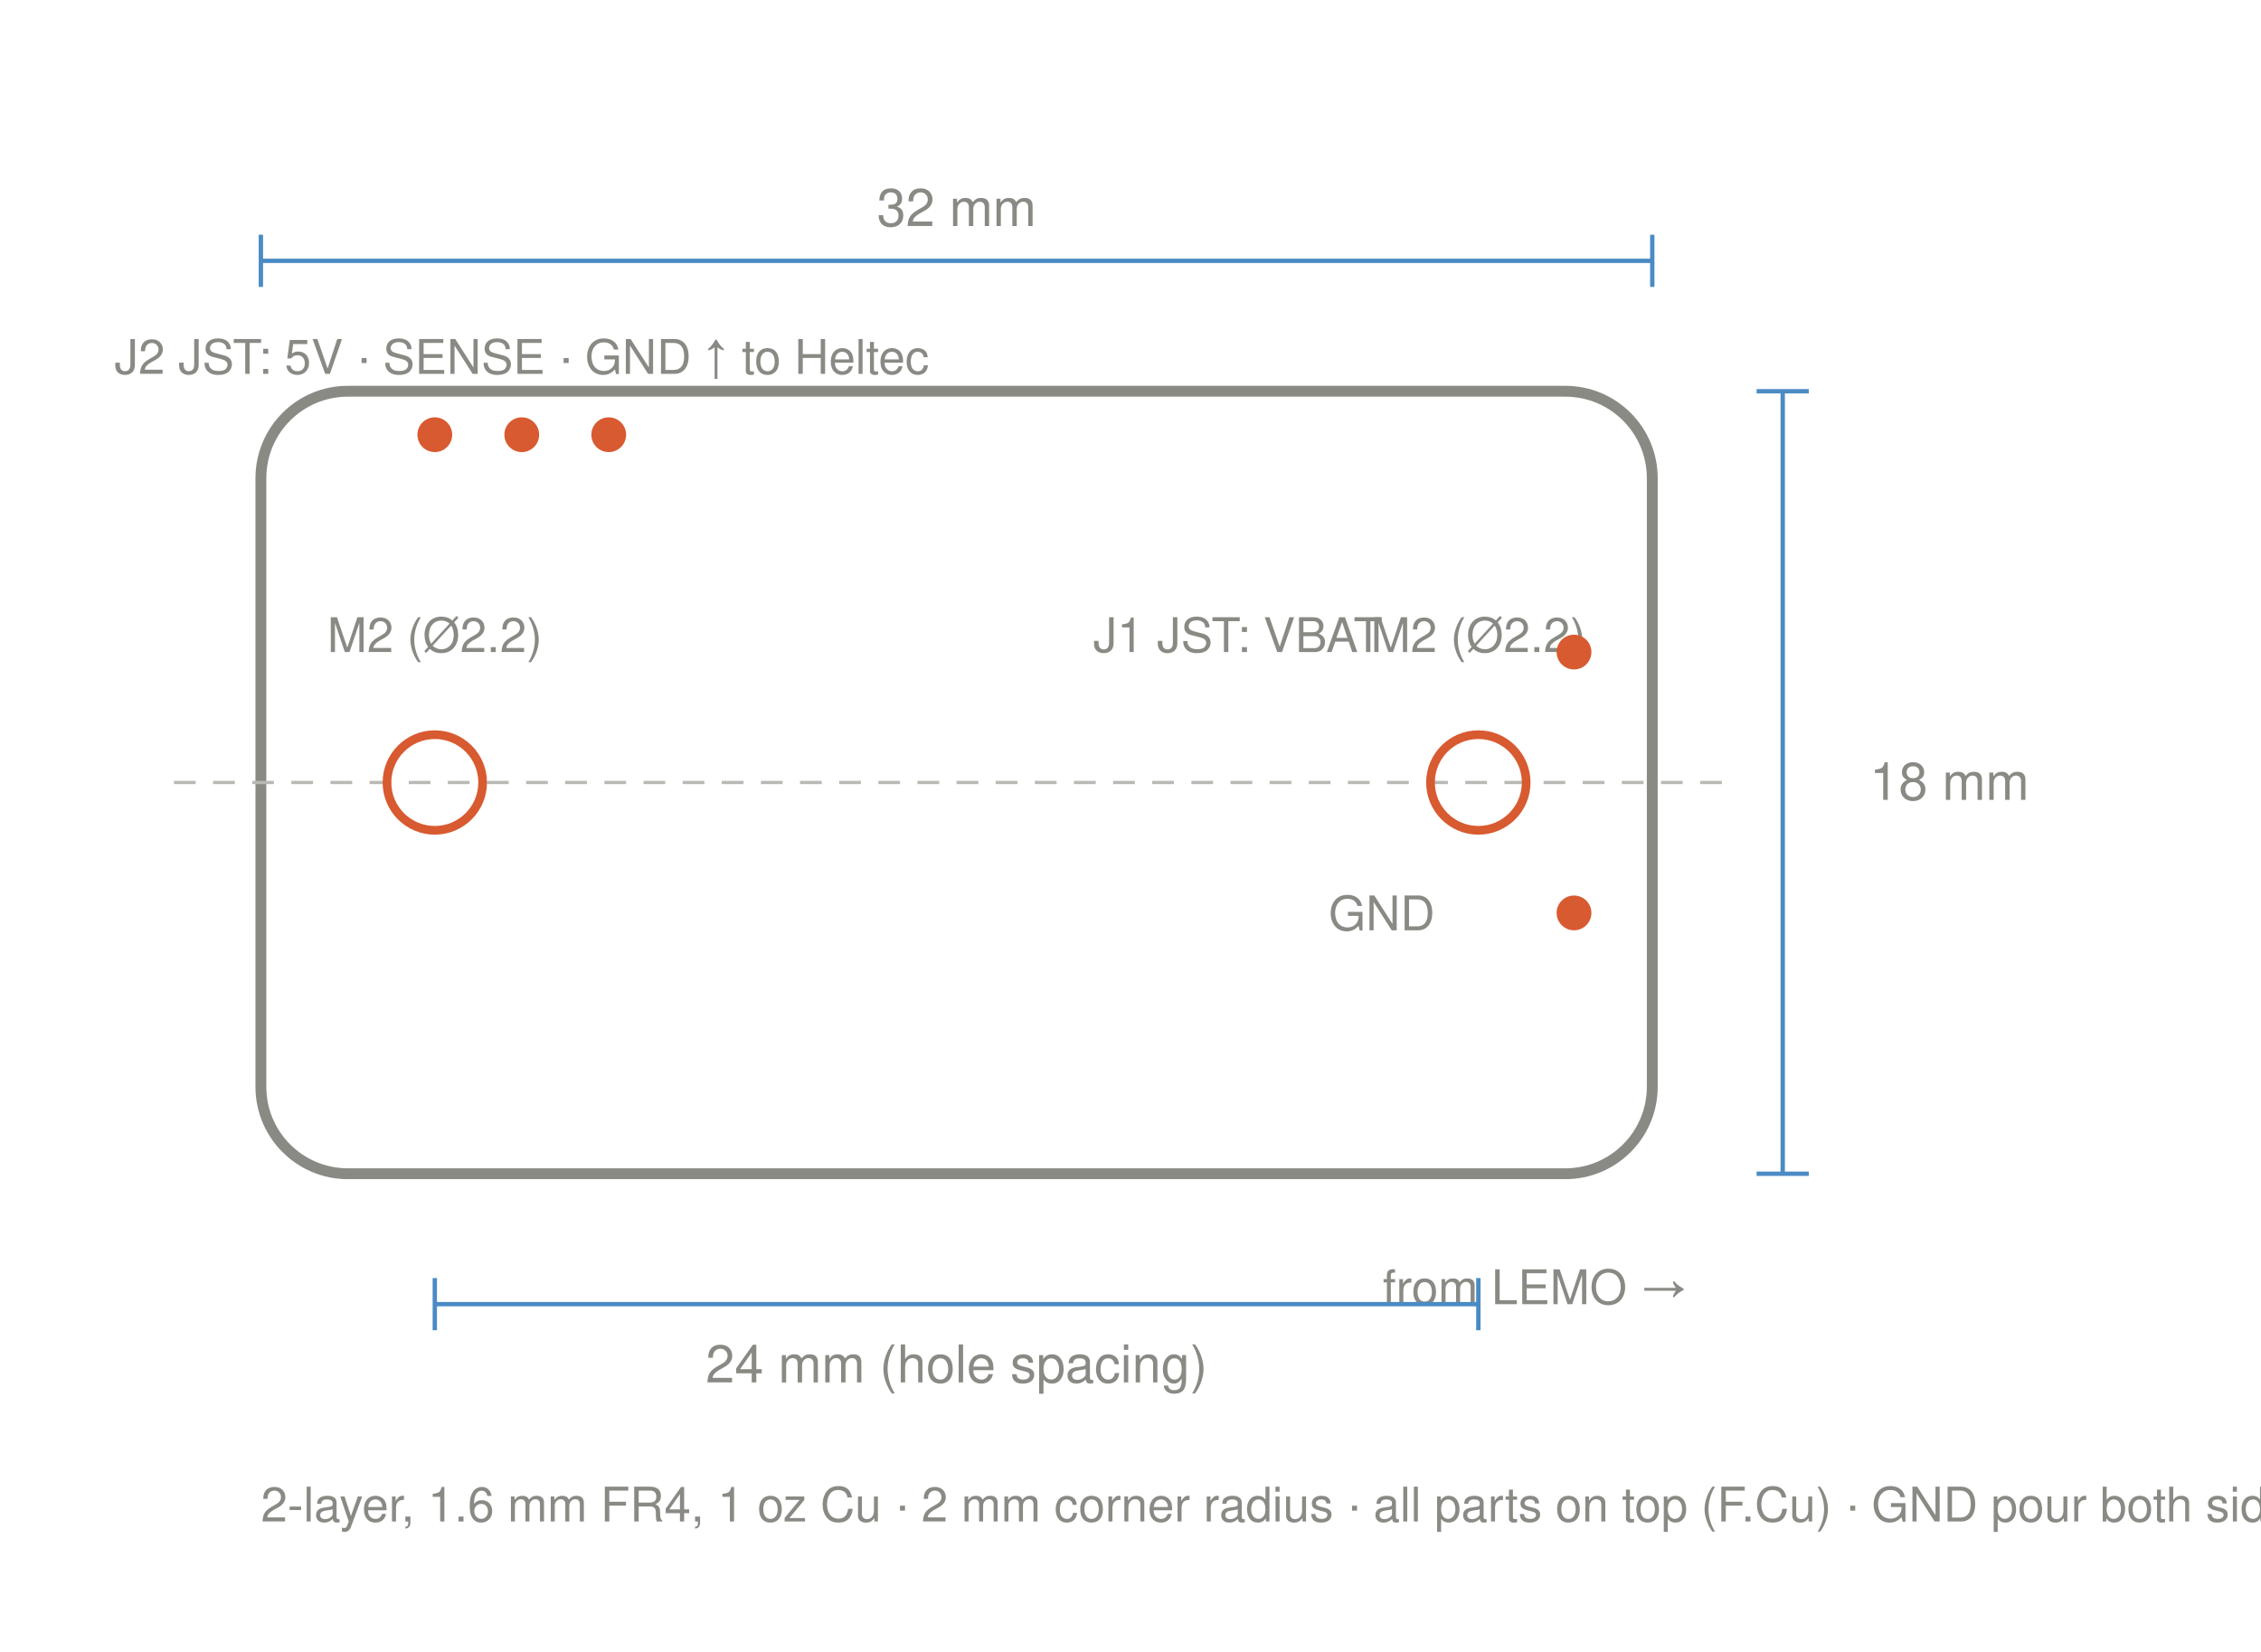
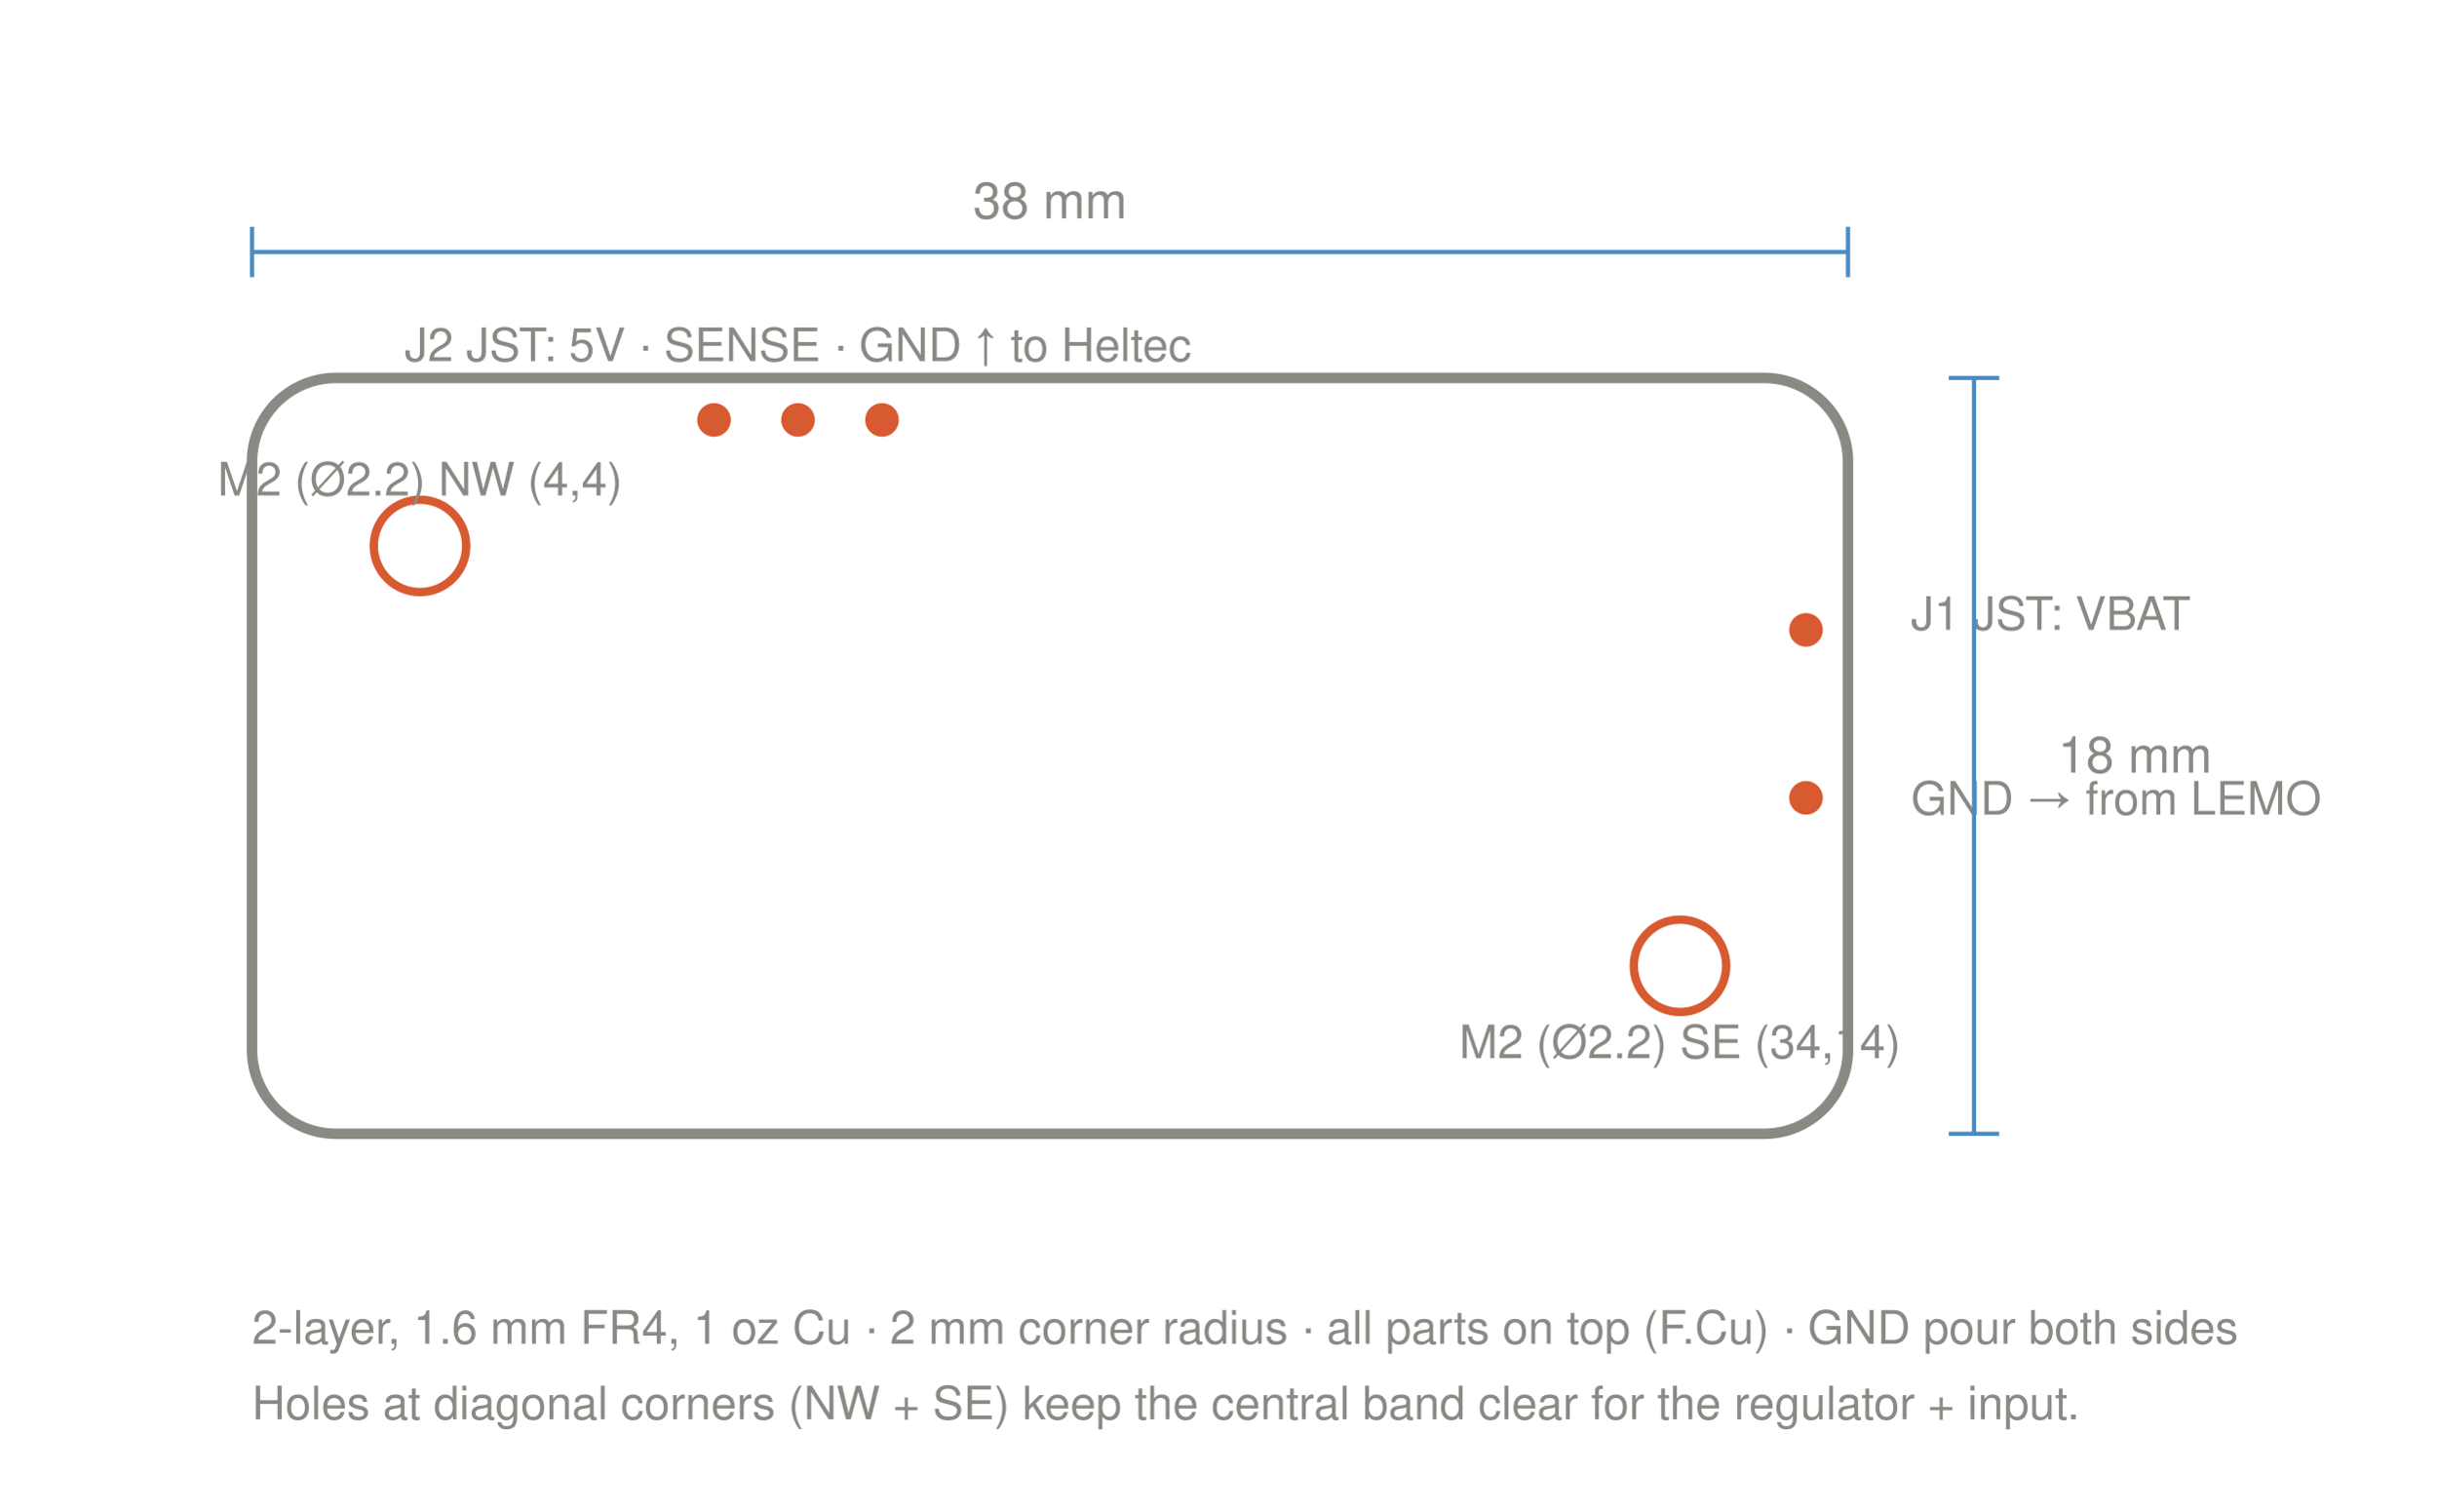
- <svg xmlns="http://www.w3.org/2000/svg" width="520" height="380" viewBox="0 0 520 380" role="img">
+ <svg xmlns="http://www.w3.org/2000/svg" width="580" height="360" viewBox="0 0 580 360" role="img">
  <style>
    text { font-family: -apple-system, "Segoe UI", Helvetica, Arial, sans-serif; font-size: 12px; fill: #8a8a85; }
    .lbl { font-size: 11px; }
    .edge { stroke: #8a8a85; stroke-width: 2.5; fill: none; }
    .dim  { stroke: #4a8bc4; stroke-width: 1; fill: none; }
    .hole { stroke: #d85a30; stroke-width: 2; fill: none; }
    .pad  { fill: #d85a30; }
-     .ctr  { stroke: #b9b9b4; stroke-width: 0.75; stroke-dasharray: 5 4; fill: none; }
  </style>
-   <rect class="edge" x="60" y="90" width="320" height="180" rx="20" />
-   <line class="ctr" x1="40" y1="180" x2="400" y2="180" />
-   <circle class="hole" cx="100" cy="180" r="11" />
-   <circle class="hole" cx="340" cy="180" r="11" />
-   <text x="100" y="150" text-anchor="middle" class="lbl">M2 (Ø2.2)</text>
-   <text x="340" y="150" text-anchor="middle" class="lbl">M2 (Ø2.2)</text>
-   <circle class="pad" cx="100" cy="100" r="4" />
-   <circle class="pad" cx="120" cy="100" r="4" />
-   <circle class="pad" cx="140" cy="100" r="4" />
-   <text x="120" y="86" class="lbl" text-anchor="middle">J2 JST: 5V · SENSE · GND  ↑ to Heltec</text>
-   <circle class="pad" cx="362" cy="150" r="4" />
-   <circle class="pad" cx="362" cy="210" r="4" />
-   <text x="318" y="150" class="lbl" text-anchor="end">J1 JST: VBAT</text>
-   <text x="330" y="214" class="lbl" text-anchor="end">GND</text>
-   <text x="318" y="300" class="lbl">from LEMO →</text>
-   <line class="dim" x1="60" y1="60" x2="380" y2="60" />
+   <rect class="edge" x="60" y="90" width="380" height="180" rx="20" />
+   <circle class="hole" cx="100" cy="130" r="11" />
+   <circle class="hole" cx="400" cy="230" r="11" />
+   <text x="100" y="118" text-anchor="middle" class="lbl">M2 (Ø2.2) NW (4,4)</text>
+   <text x="400" y="252" text-anchor="middle" class="lbl">M2 (Ø2.2) SE (34,14)</text>
+   <circle class="pad" cx="170" cy="100" r="4" />
+   <circle class="pad" cx="190" cy="100" r="4" />
+   <circle class="pad" cx="210" cy="100" r="4" />
+   <text x="190" y="86" text-anchor="middle" class="lbl">J2 JST: 5V · SENSE · GND  ↑ to Heltec</text>
+   <circle class="pad" cx="430" cy="150" r="4" />
+   <circle class="pad" cx="430" cy="190" r="4" />
+   <text x="455" y="150" class="lbl">J1 JST: VBAT</text>
+   <text x="455" y="194" class="lbl">GND  → from LEMO</text>
+   <line class="dim" x1="60" y1="60" x2="440" y2="60" />
  <line class="dim" x1="60" y1="54" x2="60" y2="66" />
-   <line class="dim" x1="380" y1="54" x2="380" y2="66" />
-   <text x="220" y="52" text-anchor="middle">32 mm</text>
-   <line class="dim" x1="410" y1="90" x2="410" y2="270" />
-   <line class="dim" x1="404" y1="90" x2="416" y2="90" />
-   <line class="dim" x1="404" y1="270" x2="416" y2="270" />
-   <text x="430" y="184">18 mm</text>
-   <line class="dim" x1="100" y1="300" x2="340" y2="300" />
-   <line class="dim" x1="100" y1="294" x2="100" y2="306" />
-   <line class="dim" x1="340" y1="294" x2="340" y2="306" />
-   <text x="220" y="318" text-anchor="middle">24 mm (hole spacing)</text>
-   <text x="60" y="350" class="lbl">2-layer, 1.6 mm FR4, 1 oz Cu · 2 mm corner radius · all parts on top (F.Cu) · GND pour both sides</text>
+   <line class="dim" x1="440" y1="54" x2="440" y2="66" />
+   <text x="250" y="52" text-anchor="middle">38 mm</text>
+   <line class="dim" x1="470" y1="90" x2="470" y2="270" />
+   <line class="dim" x1="464" y1="90" x2="476" y2="90" />
+   <line class="dim" x1="464" y1="270" x2="476" y2="270" />
+   <text x="490" y="184">18 mm</text>
+   <text x="60" y="320" class="lbl">2-layer, 1.6 mm FR4, 1 oz Cu · 2 mm corner radius · all parts on top (F.Cu) · GND pour both sides</text>
+   <text x="60" y="338" class="lbl">Holes at diagonal corners (NW + SE) keep the central band clear for the regulator + input.</text>
</svg>
